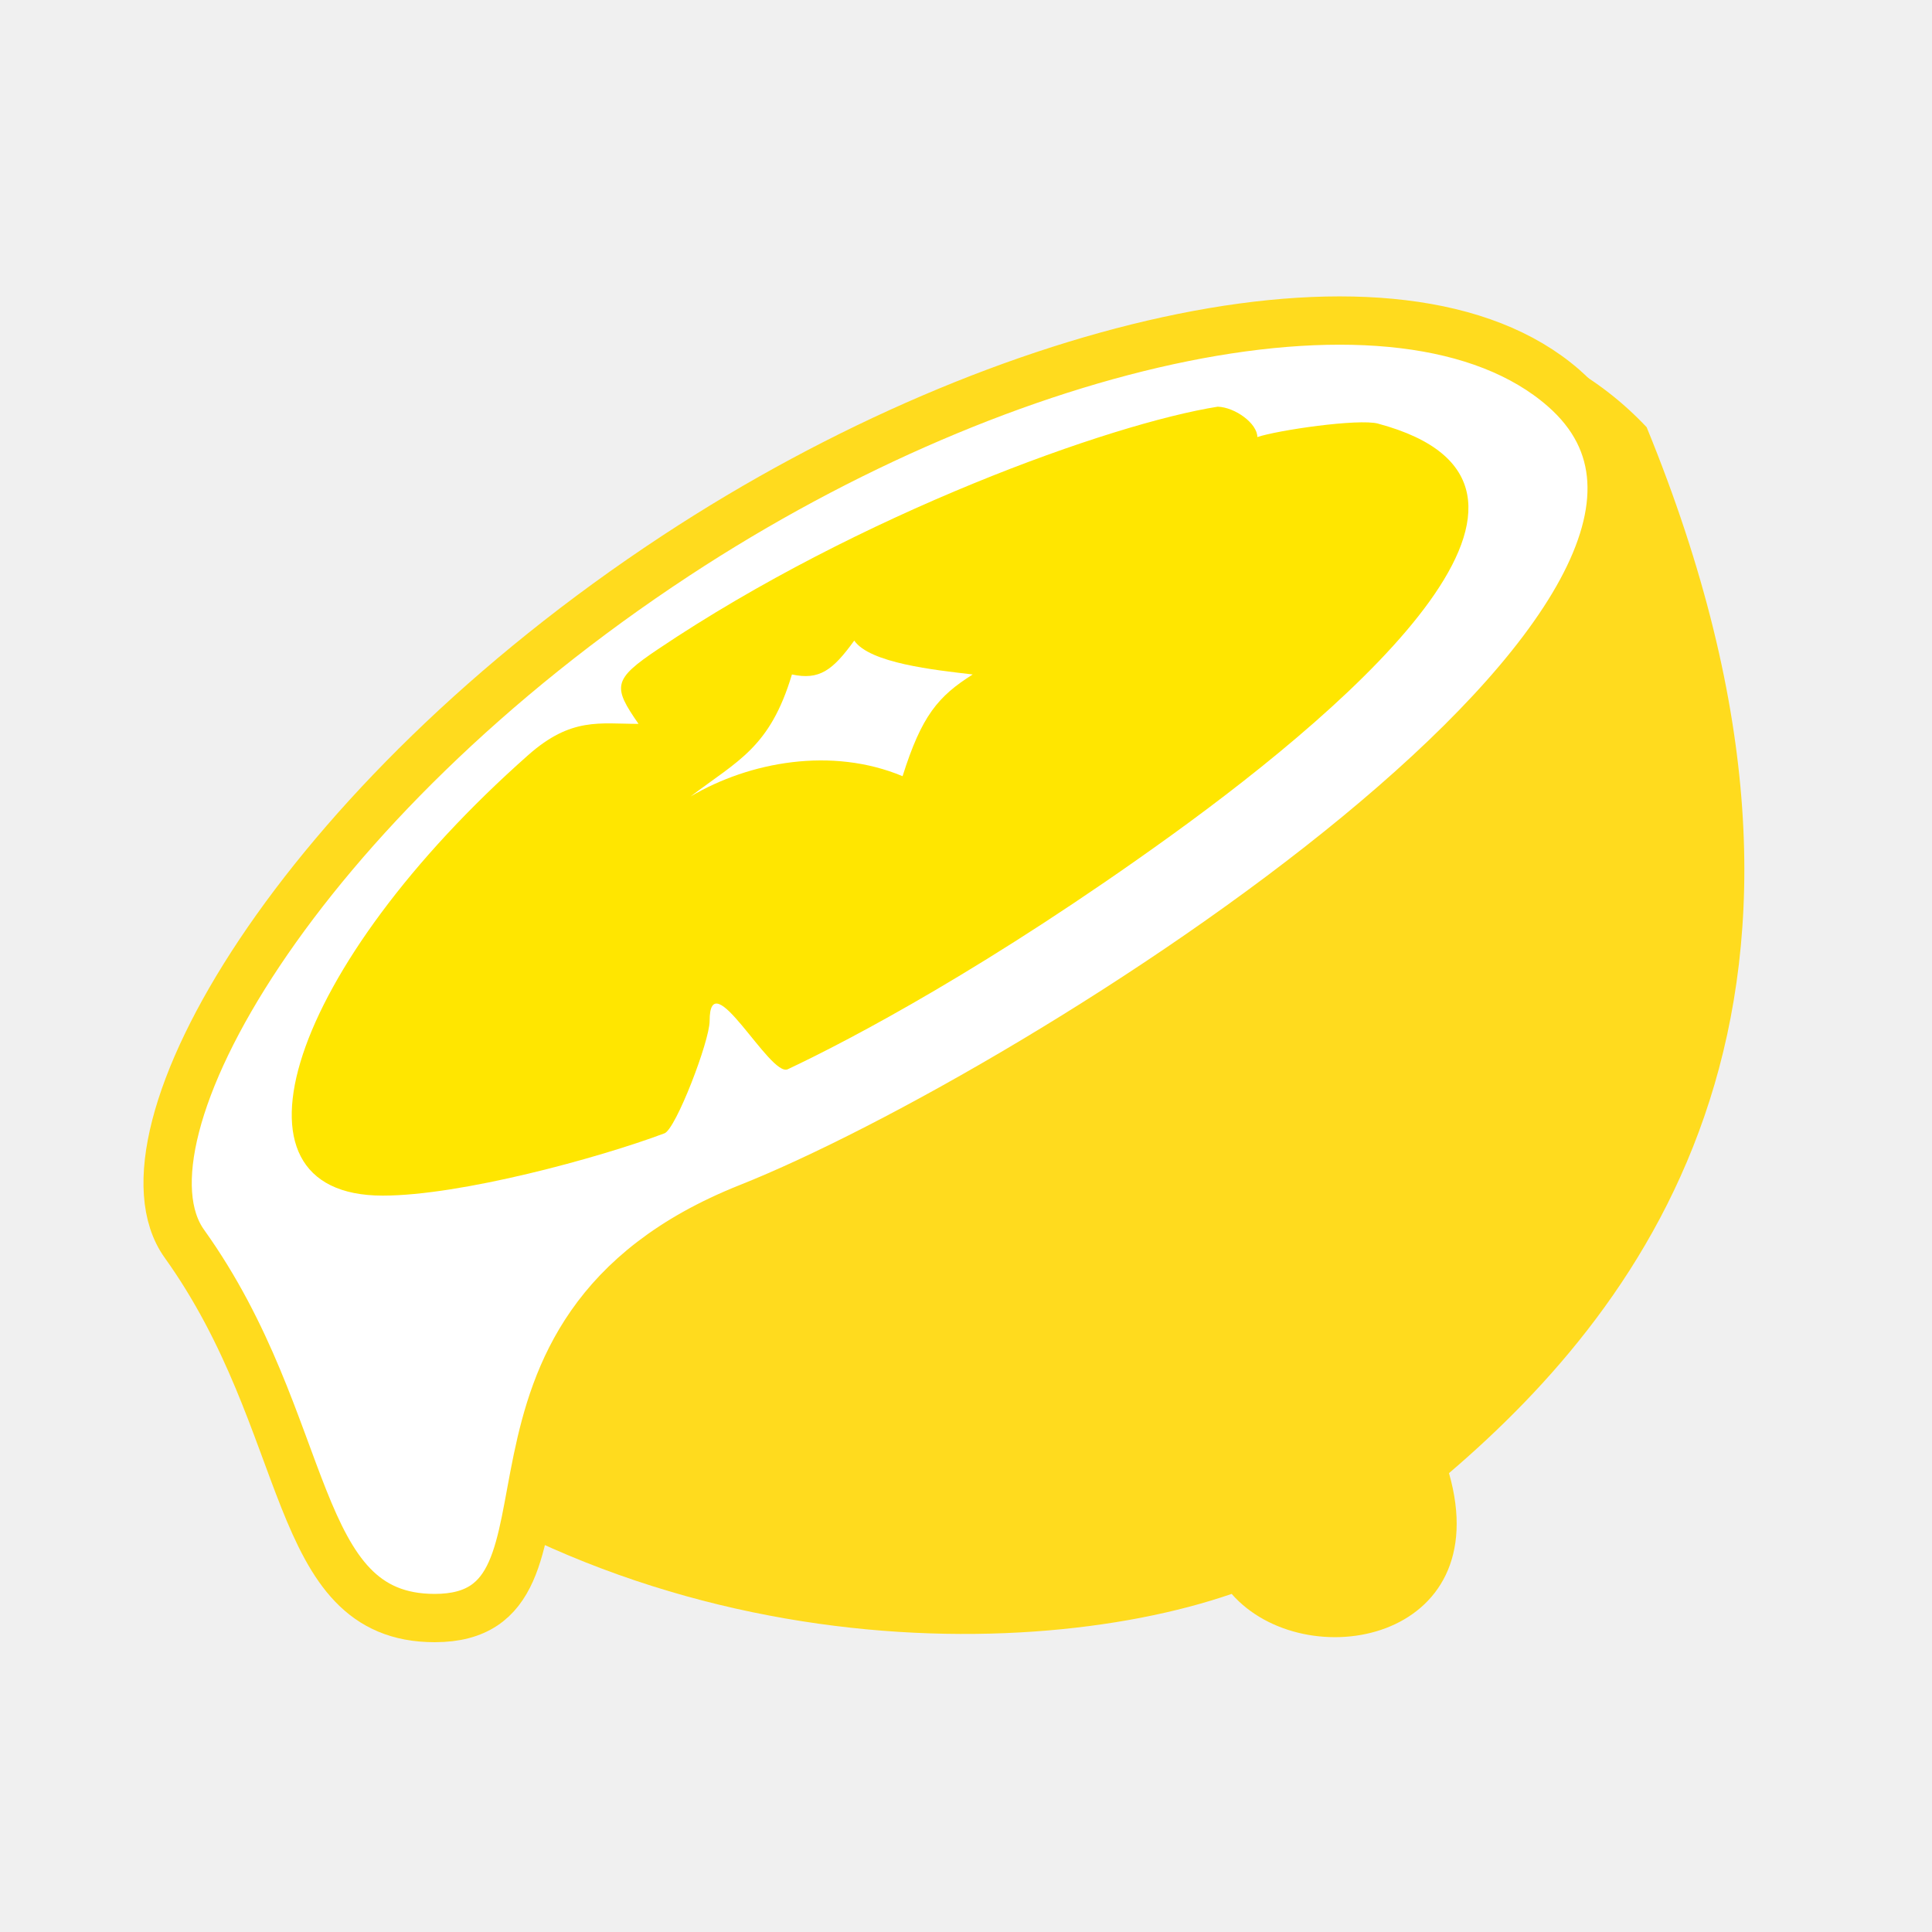
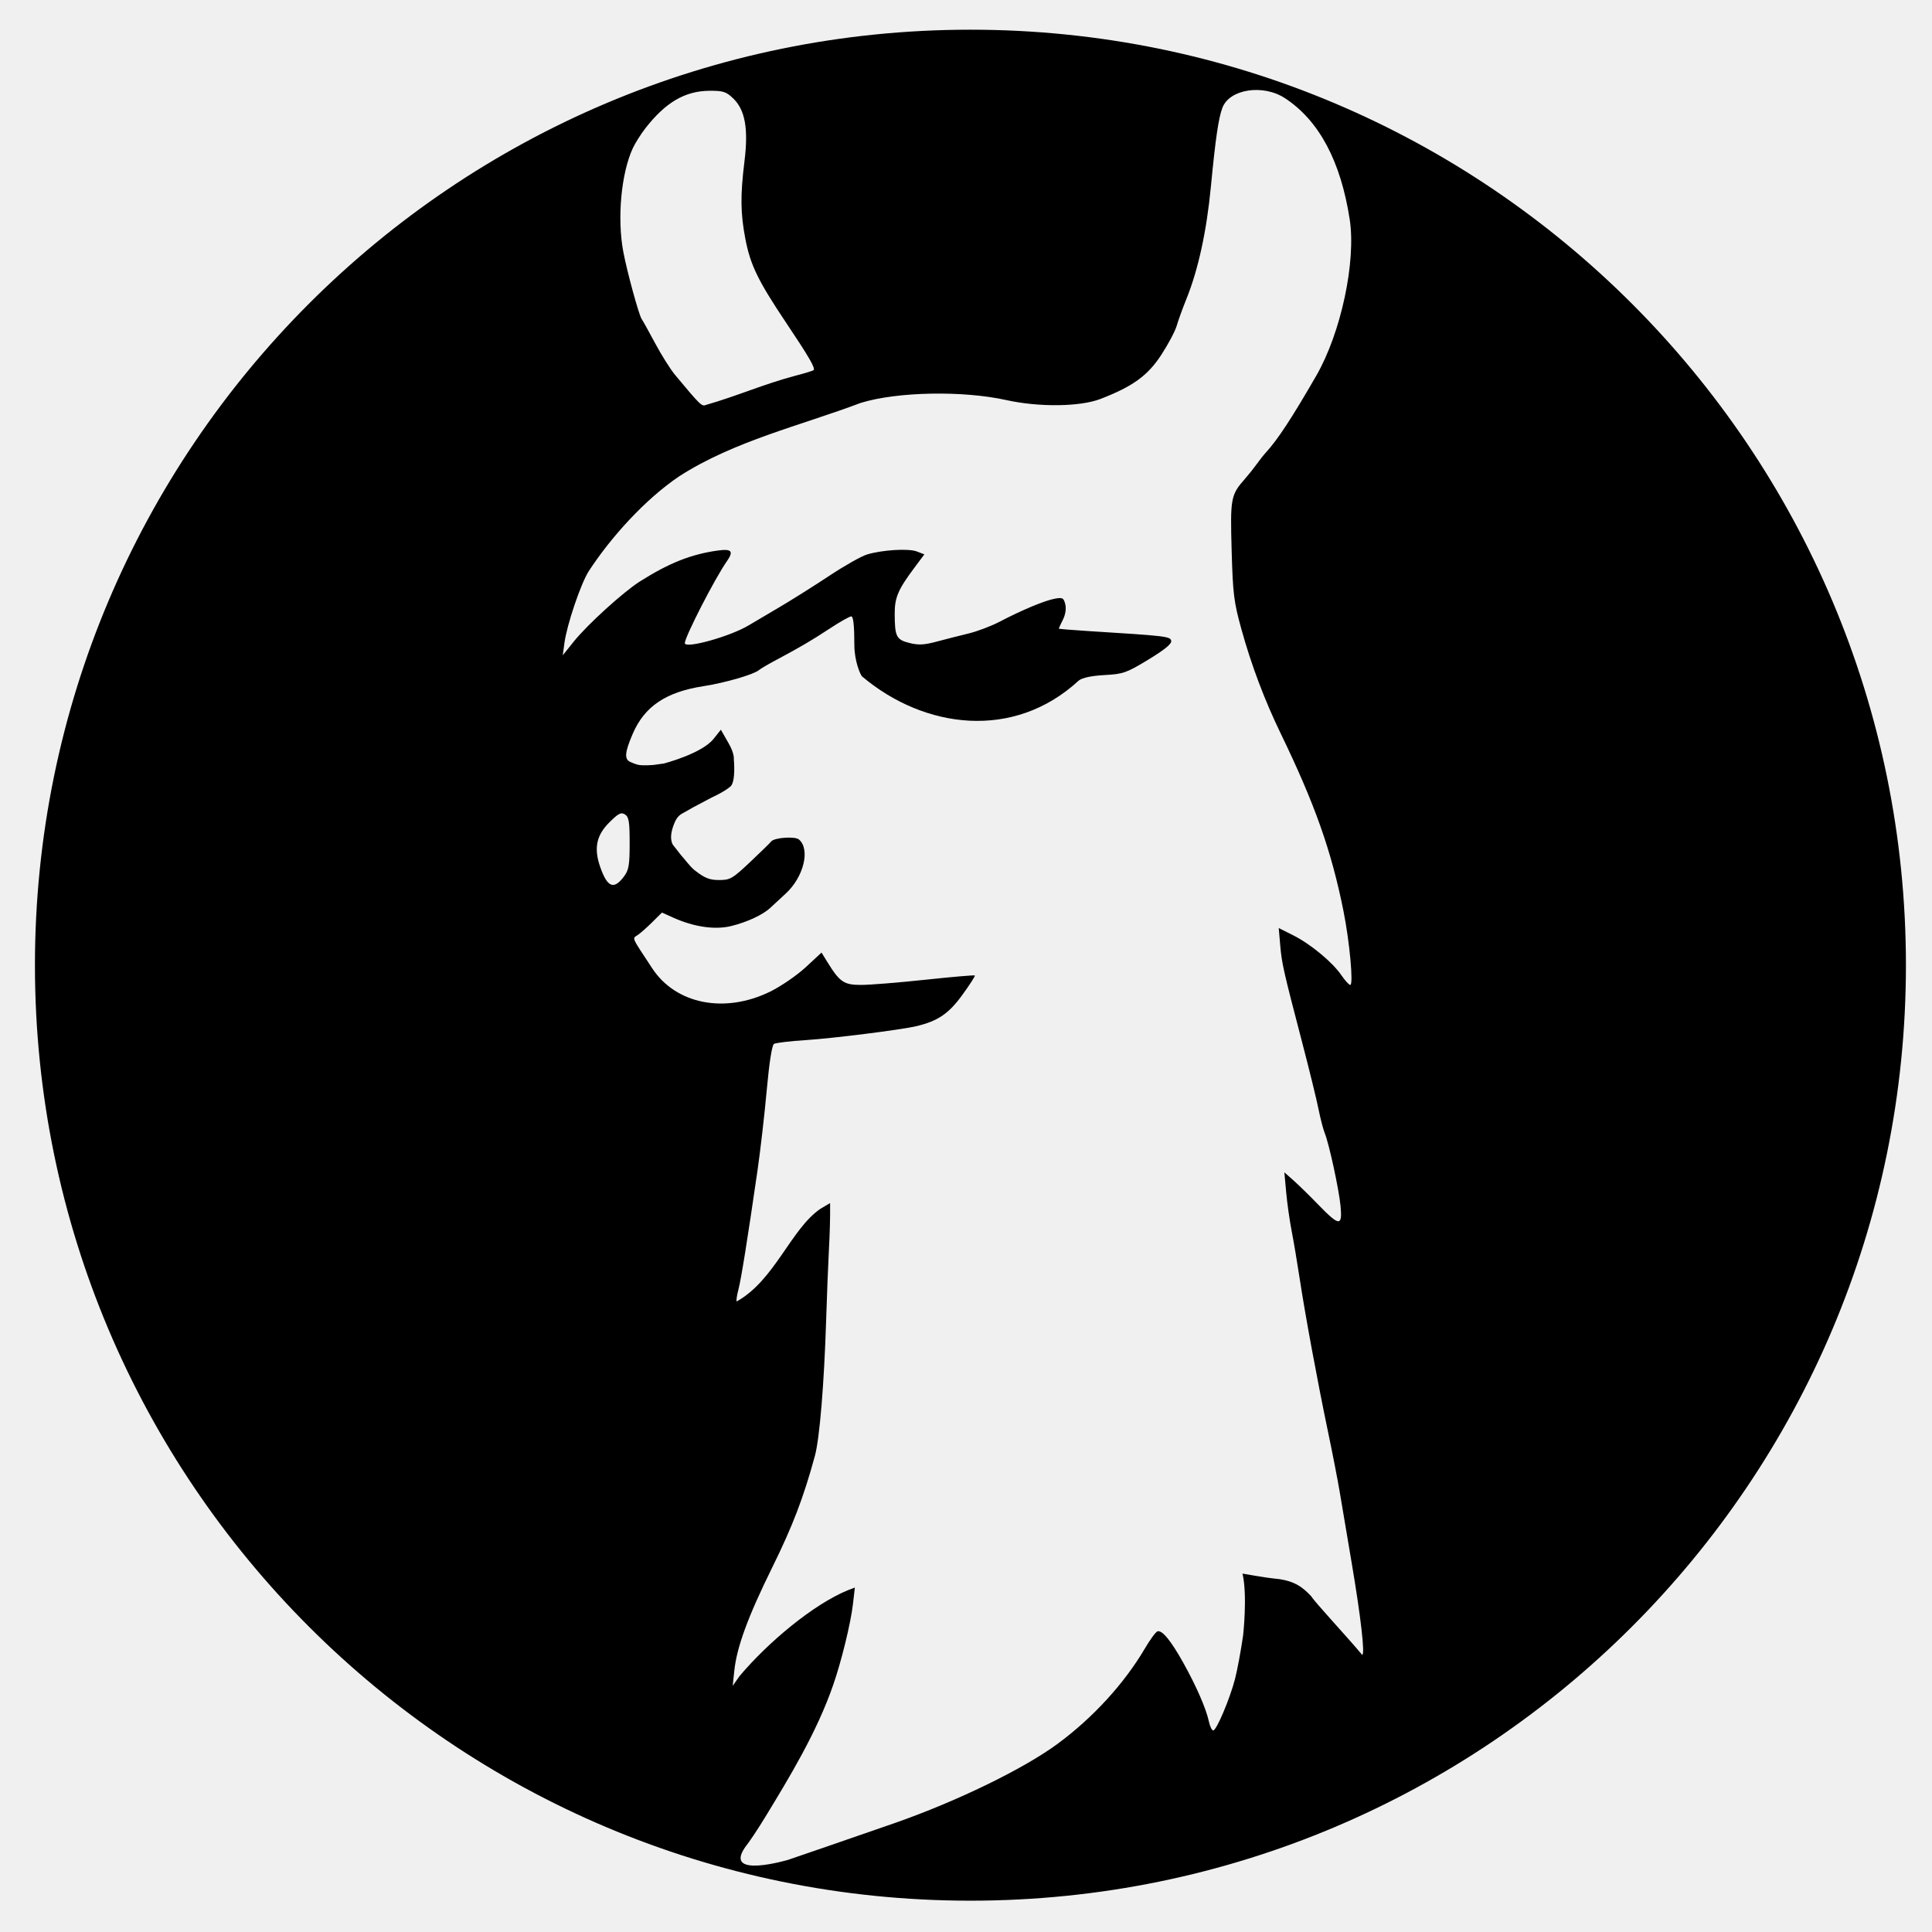
- <svg xmlns="http://www.w3.org/2000/svg" width="40" height="40" fill="none">
-   <path d="M34.092 8.845C38.929 20.652 34.092 27 30 30.5c1 3.5-2.986 4.222-4.5 2.5-4.457 1.537-13.512 1.487-20-5C2 24.5 4.73 16.714 14 11.5c8-4.5 16-7 20.092-2.655Z" fill="#FFDB1E" />
-   <path d="M14 11.5c6.848-4.497 15.025-6.38 18.368-3.47C37.5 12.5 21.5 22.612 15.5 25c-6.5 2.587-3 8.5-6.5 8.5-3 0-2.5-4-5.183-7.75C2.232 23.535 6.16 16.648 14 11.5Z" fill="#fff" stroke="#FFDB1E" />
-   <path d="M28.535 8.772c4.645 1.25-.365 5.695-4.303 8.536-3.732 2.692-6.606 4.21-7.923 4.83-.366.173-1.617-2.252-1.617-1 0 .417-.7 2.238-.934 2.326-1.365.512-4.223 1.29-5.835 1.29-3.491 0-1.923-4.754 3.014-9.122.892-.789 1.478-.645 2.283-.645-.537-.773-.534-.917.403-1.546C17.79 10.64 23 8.77 25.212 8.42c.366.014.82.35.82.629.41-.14 2.095-.388 2.503-.278Z" fill="#FFE600" />
-   <path d="M14.297 16.49c.985-.747 1.644-1.01 2.099-2.526.566.121.841-.08 1.29-.701.324.466 1.657.608 2.453.701-.715.451-1.057.852-1.452 2.106-1.464-.611-3.167-.302-4.39.42Z" fill="#fff" />
+ <svg xmlns="http://www.w3.org/2000/svg" width="190mm" height="190mm" viewBox="0 0 190 190" version="1.1" id="svg5">
+   <defs id="defs2">
+     <linearGradient id="linearGradient8830">
+       <stop style="stop-color:#000000;stop-opacity:1;" offset="0" id="stop8828" />
+     </linearGradient>
+     <clipPath clipPathUnits="userSpaceOnUse" id="clipPath940">
+       <rect style="fill:#ffffff;stroke-width:5.1;stroke-linejoin:bevel;stroke-miterlimit:4.1;stroke-dasharray:5.1, 30.6" id="rect942" width="121.631" height="189.998" x="28.614" y="54.187" />
+     </clipPath>
+     <clipPath clipPathUnits="userSpaceOnUse" id="clipPath9289">
+       <circle style="mix-blend-mode:multiply;fill:#4d4d4d;fill-opacity:1;stroke:none;stroke-width:5.1;stroke-linejoin:bevel;stroke-miterlimit:4.1;stroke-dasharray:none;stroke-dashoffset:0;stroke-opacity:1" id="circle9291" cx="102.612" cy="165.643" r="92" />
+     </clipPath>
+   </defs>
+   <g id="layer1">
+     <path style="fill:#000000;fill-opacity:1;stroke-width:0.265" d="M -32.105,146.154 V 10.688 H 103.362 238.829 V 144.038 277.388 h -10.583 -10.583 v 2.117 2.117 H 92.779 -32.105 Z M 84.728,253.609 c 0,0 6.884,-2.356 10.432,-3.598 6.136,-2.147 12.656,-5.317 16.007,-7.782 3.476,-2.557 6.571,-5.936 8.601,-9.39 0.51,-0.868 1.065,-1.625 1.233,-1.681 0.459,-0.153 1.318,0.892 2.552,3.102 1.272,2.279 2.243,4.509 2.51,5.764 0.102,0.478 0.293,0.873 0.425,0.878 0.317,0.011 1.637,-3.108 2.146,-5.071 0.222,-0.857 0.579,-2.781 0.794,-4.276 0,0 0.441,-3.907 -0.059,-6.079 0,0 2.125,0.39 3.223,0.498 1.976,0.184 2.786,0.943 3.538,1.737 0.381,0.619 3.556,4.013 5.007,5.756 0.297,0 -0.127,-3.701 -1.046,-9.128 -0.444,-2.619 -0.966,-5.715 -1.16,-6.879 -0.195,-1.164 -0.716,-3.843 -1.158,-5.953 -1.02,-4.868 -2.246,-11.499 -2.788,-15.081 -0.231,-1.528 -0.583,-3.612 -0.781,-4.63 -0.199,-1.019 -0.442,-2.736 -0.54,-3.816 l -0.179,-1.964 0.88,0.777 c 0.484,0.427 1.601,1.519 2.481,2.427 2.044,2.108 2.354,2.126 2.166,0.129 -0.156,-1.656 -1.13,-6.148 -1.563,-7.21 -0.148,-0.364 -0.425,-1.435 -0.615,-2.381 -0.19,-0.946 -0.905,-3.863 -1.589,-6.482 -1.866,-7.146 -2.013,-7.796 -2.169,-9.612 l -0.144,-1.674 1.421,0.714 c 1.718,0.864 3.869,2.647 4.746,3.934 0.354,0.52 0.744,0.946 0.866,0.947 0.329,0.003 -0.061,-4.245 -0.668,-7.274 -1.186,-5.917 -2.809,-10.505 -6.176,-17.462 -1.59,-3.286 -2.883,-6.717 -3.86,-10.244 -0.744,-2.687 -0.84,-3.463 -0.961,-7.762 -0.144,-5.146 -0.088,-5.447 1.325,-7.048 0.345,-0.392 0.858,-1.035 1.14,-1.429 0.282,-0.395 0.69,-0.912 0.909,-1.149 1.146,-1.246 2.569,-3.415 4.956,-7.558 2.426,-4.21 3.923,-11.228 3.279,-15.377 -0.888,-5.727 -3.019,-9.71 -6.364,-11.902 -2.146,-1.406 -5.442,-0.906 -6.151,0.933 -0.383,0.994 -0.685,3.061 -1.135,7.762 -0.419,4.382 -1.243,8.164 -2.405,11.043 -0.382,0.946 -0.813,2.137 -0.958,2.646 -0.145,0.509 -0.818,1.782 -1.496,2.827 -1.339,2.065 -2.806,3.132 -5.998,4.365 -2.006,0.775 -6.052,0.824 -9.26,0.112 -4.272,-0.947 -10.731,-0.829 -14.304,0.273 -5.933,2.238 -12.476,3.753 -17.859,7.218 -3.392,2.288 -6.758,6.038 -8.909,9.344 -0.793,1.255 -2.145,5.258 -2.389,7.072 l -0.16,1.191 1.059,-1.323 c 1.361,-1.7 4.893,-4.903 6.524,-5.937 2.865,-1.815 5.041,-2.679 7.662,-3.041 1.374,-0.19 1.585,0.066 0.881,1.071 -1.168,1.667 -4.123,7.425 -4.123,8.033 0,0.587 4.422,-0.639 6.26,-1.735 0.46,-0.274 1.829,-1.083 3.043,-1.798 1.214,-0.715 3.427,-2.108 4.918,-3.096 1.491,-0.988 3.158,-1.929 3.704,-2.091 1.534,-0.455 4.088,-0.606 4.899,-0.291 l 0.731,0.284 -0.996,1.336 c -1.591,2.135 -1.921,2.909 -1.918,4.496 0.005,2.255 0.156,2.557 1.44,2.88 0.893,0.225 1.457,0.197 2.688,-0.133 0.856,-0.23 2.263,-0.588 3.125,-0.796 0.863,-0.208 2.232,-0.726 3.043,-1.15 2.189,-1.146 4.423,-2.081 5.419,-2.268 0.793,-0.149 0.899,-0.095 1.058,0.538 0.109,0.433 0.02,1.017 -0.23,1.519 -0.224,0.448 -0.407,0.843 -0.407,0.877 0,0.034 1.28,0.142 2.844,0.239 7.797,0.487 8.127,0.526 8.212,0.971 0.056,0.292 -0.654,0.873 -2.246,1.839 -2.163,1.312 -2.468,1.419 -4.312,1.521 -1.297,0.071 -2.176,0.259 -2.538,0.542 -6.386,5.894 -15.169,4.761 -21.297,-0.399 -0.158,-0.115 -0.765,-1.506 -0.767,-3.07 -0.003,-1.946 -0.099,-2.844 -0.305,-2.844 -0.165,0 -1.116,0.537 -2.113,1.194 -1.801,1.186 -2.962,1.866 -5.39,3.158 -0.698,0.371 -1.411,0.793 -1.585,0.937 -0.524,0.435 -3.333,1.248 -5.437,1.573 -3.699,0.572 -5.805,1.987 -6.965,4.681 -0.791,1.836 -0.817,2.46 -0.298,2.745 0,0 0.567,0.27 0.92,0.325 0.477,0.074 1.374,0.002 1.374,0.002 l 1.059,-0.144 c 0,0 3.73,-0.966 4.893,-2.424 l 0.719,-0.901 0.766,1.341 c 0.587,1.028 0.507,1.558 0.507,1.558 0,0 0.216,2.121 -0.312,2.672 -0.692,0.577 -1.834,1.082 -1.834,1.082 l -1.883,0.996 -0.716,0.412 c -0.317,0.182 -0.688,0.299 -0.986,0.875 -0.82,1.733 -0.238,2.408 -0.238,2.408 l 0.787,1.004 c 0.298,0.307 0.847,1.091 1.321,1.465 1.006,0.784 1.47,0.97 2.418,0.97 1.085,0 1.315,-0.134 3.064,-1.786 1.04,-0.982 1.964,-1.884 2.053,-2.004 0.283,-0.381 2.324,-0.533 2.722,-0.203 1.151,0.955 0.481,3.703 -1.3,5.332 -0.547,0.501 -1.22,1.123 -1.495,1.383 -0.735,0.694 -2.278,1.414 -3.862,1.803 -1.585,0.389 -3.651,0.091 -5.672,-0.816 l -1.135,-0.51 -0.926,0.919 c -0.509,0.506 -1.155,1.079 -1.435,1.275 -0.573,0.401 -0.721,0.055 1.41,3.297 2.319,3.528 7.134,4.474 11.602,2.279 1.056,-0.519 2.622,-1.594 3.481,-2.389 l 1.561,-1.446 0.594,0.96 c 1.205,1.95 1.618,2.226 3.323,2.221 0.856,-0.002 3.698,-0.233 6.314,-0.512 2.616,-0.279 4.799,-0.467 4.849,-0.416 0.05,0.05 -0.511,0.92 -1.248,1.933 -1.336,1.837 -2.411,2.561 -4.546,3.061 -1.504,0.352 -8.207,1.194 -10.844,1.361 -1.539,0.098 -2.942,0.266 -3.117,0.375 -0.199,0.123 -0.466,1.83 -0.712,4.542 -0.216,2.39 -0.626,5.952 -0.911,7.917 -0.992,6.848 -1.614,10.723 -1.883,11.735 -0.149,0.56 -0.22,1.07 -0.158,1.132 3.751,-2.098 5.315,-7.114 8.233,-9.113 l 0.95,-0.56 v 1.157 c 0,0 -0.001,1.363 -0.142,3.985 -0.057,1.019 -0.168,3.873 -0.246,6.344 -0.201,6.325 -0.642,11.663 -1.106,13.367 -1.121,4.118 -2.183,6.896 -4.198,10.98 -2.389,4.843 -3.481,7.817 -3.73,10.162 l -0.157,1.48 0.682,-0.968 c 2.8,-3.32 7.229,-7.031 10.638,-8.433 l 0.694,-0.264 -0.192,1.657 c -0.214,1.849 -1.141,5.639 -1.936,7.91 -1.604,4.662 -4.336,9.139 -6.634,12.917 -0.746,1.23 -1.652,2.592 -2.013,3.028 -2.218,3.182 4.258,1.253 4.258,1.253 z M 68.541,156.918 c 0.476,-0.637 0.557,-1.116 0.557,-3.277 0,-2.118 -0.075,-2.578 -0.461,-2.823 -0.383,-0.243 -0.648,-0.107 -1.557,0.802 -1.263,1.263 -1.519,2.55 -0.87,4.386 0.705,1.999 1.335,2.245 2.331,0.911 z m 16.817,-49.236 c 0.937,-0.24 1.76,-0.493 1.829,-0.561 0.193,-0.193 -0.441,-1.283 -2.757,-4.744 -2.711,-4.05 -3.463,-5.605 -3.955,-8.174 -0.48,-2.511 -0.5,-4.265 -0.085,-7.616 0.398,-3.213 0.064,-5.061 -1.118,-6.194 -0.687,-0.658 -0.985,-0.753 -2.337,-0.742 -2.392,0.019 -4.292,1.13 -6.277,3.671 -0.452,0.579 -1.014,1.469 -1.25,1.978 -1.146,2.482 -1.551,6.875 -0.937,10.171 0.359,1.928 1.542,6.26 1.811,6.631 0.106,0.146 0.701,1.217 1.324,2.381 0.622,1.164 1.504,2.563 1.958,3.109 2.509,3.011 2.634,3.132 3.051,2.949 3.106,-0.892 5.653,-2.037 8.743,-2.858 z" id="path944" clip-path="url(#clipPath9289)" transform="translate(-7.175752,-70.72278)" />
+   </g>
</svg>
